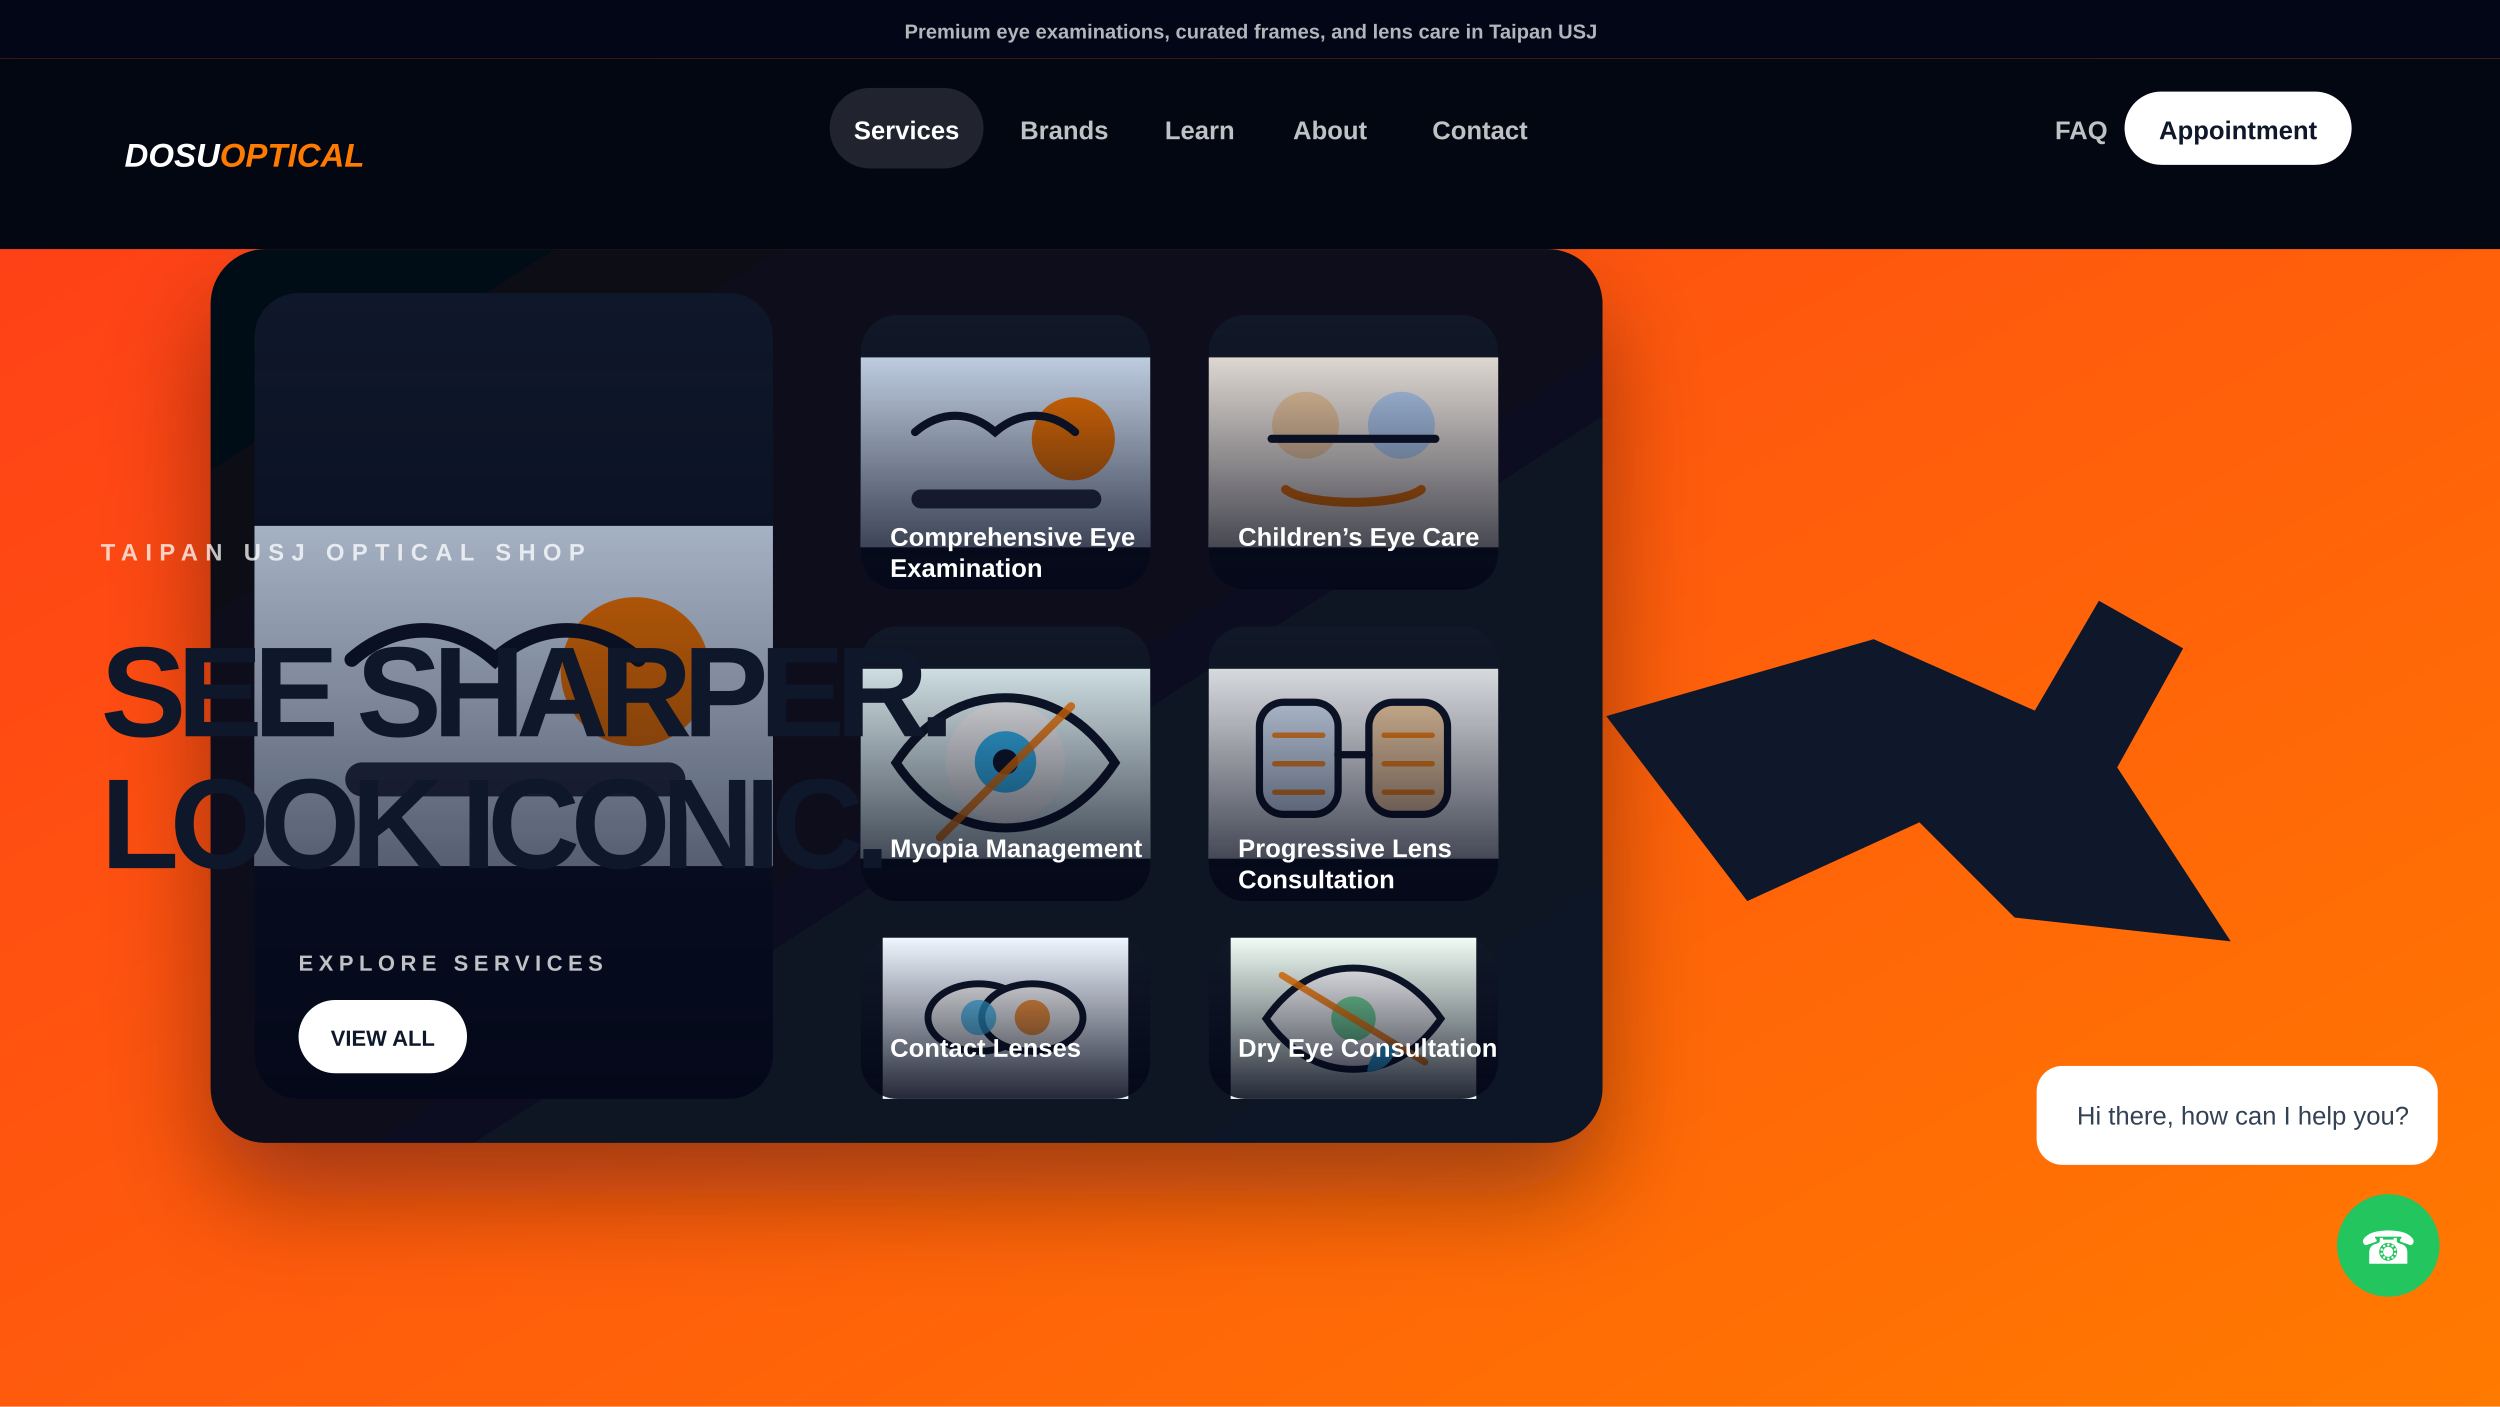
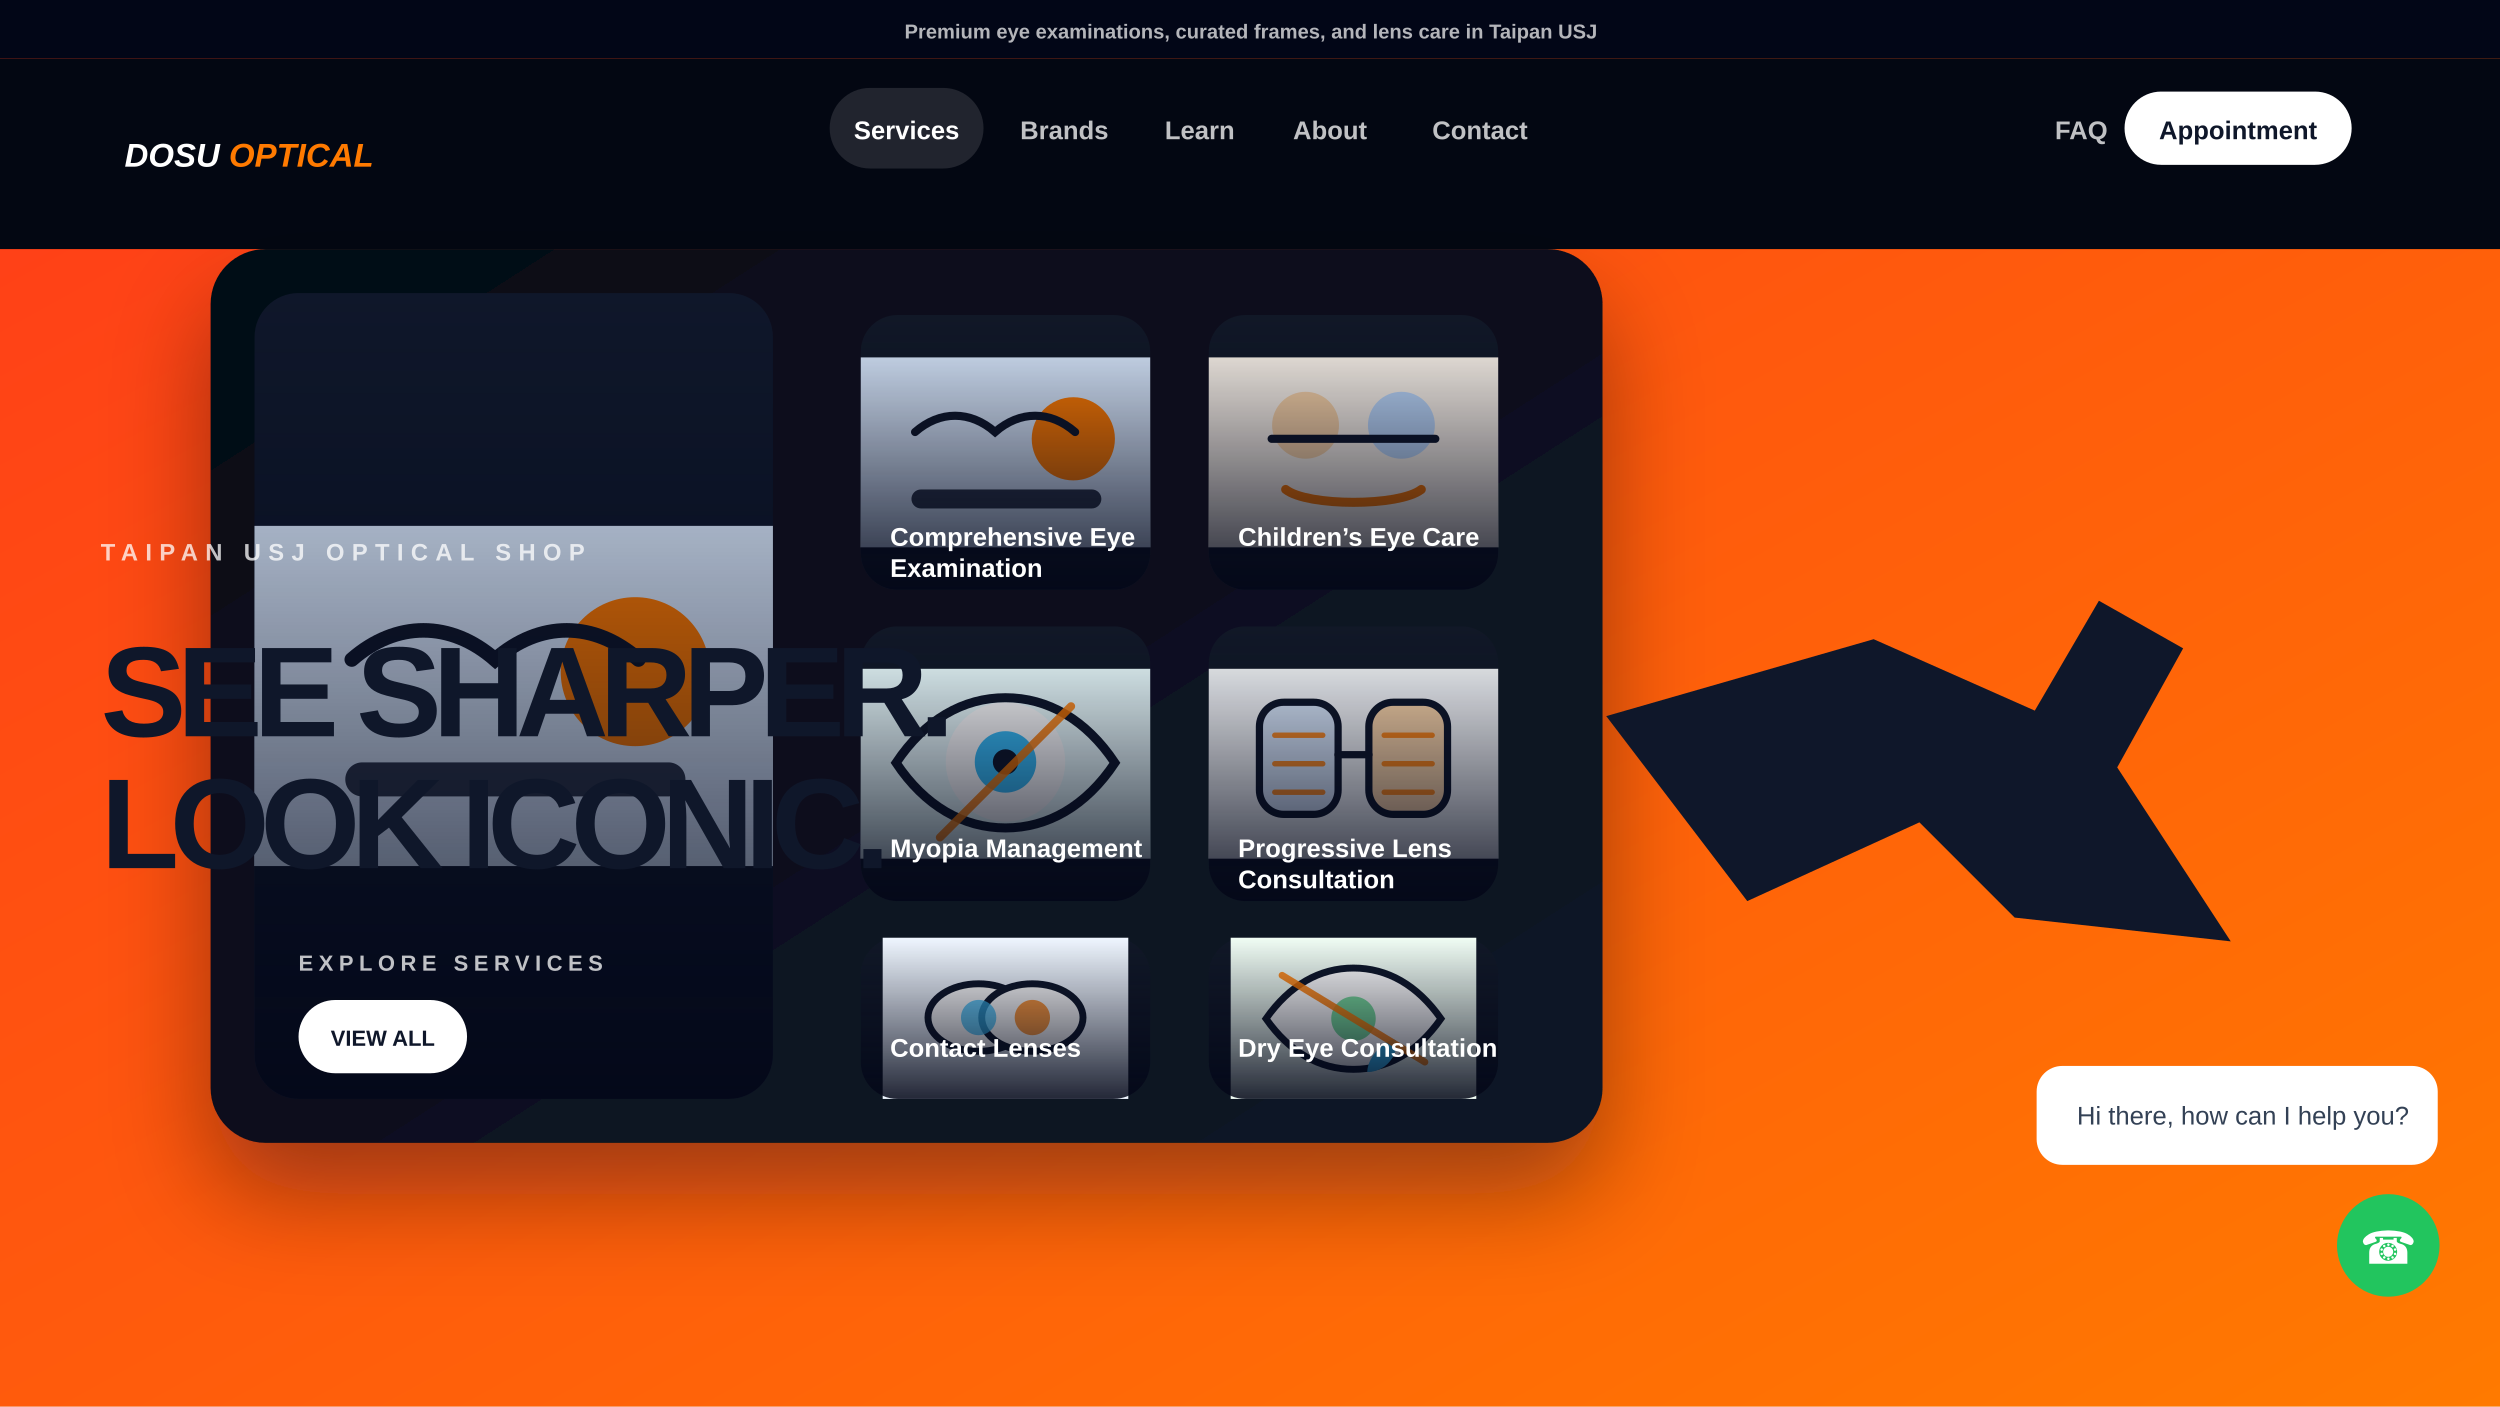
<svg xmlns="http://www.w3.org/2000/svg" viewBox="0 0 1365 768" role="img" aria-labelledby="title desc">
  <defs>
    <linearGradient id="page" x1="0" x2="1" y1="0" y2="1">
      <stop stop-color="#ff3b19" />
      <stop offset="1" stop-color="#ff7a00" />
    </linearGradient>
    <linearGradient id="dark" x1="0" x2="1" y1="0" y2="1">
      <stop stop-color="#050816" />
      <stop offset="1" stop-color="#111827" />
    </linearGradient>
    <linearGradient id="shade" x1="0" x2="0" y1="0" y2="1">
      <stop stop-color="#020617" stop-opacity="0" />
      <stop offset="1" stop-color="#020617" stop-opacity=".86" />
    </linearGradient>
    <filter id="shadow" x="-20%" y="-20%" width="140%" height="140%">
      <feDropShadow dx="0" dy="28" stdDeviation="28" flood-color="#020617" flood-opacity=".38" />
    </filter>
    <symbol id="eye-exam" viewBox="0 0 640 420">
      <rect width="640" height="420" fill="#dbeafe" />
      <circle cx="470" cy="180" r="92" fill="#ff7a00" />
      <path d="M120 165c55-48 122-48 177 0 55-48 122-48 177 0" fill="none" stroke="#0f172a" stroke-width="18" stroke-linecap="round" />
      <rect x="112" y="292" width="420" height="42" rx="21" fill="#0f172a" opacity=".85" />
    </symbol>
    <symbol id="child" viewBox="0 0 640 420">
      <rect width="640" height="420" fill="#fff7ed" />
      <circle cx="214" cy="150" r="74" fill="#fed7aa" />
      <circle cx="426" cy="150" r="74" fill="#bfdbfe" />
      <path d="M139 180h150M351 180h150M289 180h62" stroke="#0f172a" stroke-width="18" stroke-linecap="round" />
      <path d="M170 292c48 38 252 38 300 0" fill="none" stroke="#ff7a00" stroke-width="20" stroke-linecap="round" />
    </symbol>
    <symbol id="myopia" viewBox="0 0 640 420">
      <rect width="640" height="420" fill="#ecfeff" />
      <circle cx="320" cy="206" r="132" fill="#fff" />
      <circle cx="320" cy="206" r="68" fill="#38bdf8" />
      <circle cx="320" cy="206" r="28" fill="#0f172a" />
      <path d="M78 208c64-96 149-144 242-144s178 48 242 144c-64 96-149 144-242 144S142 304 78 208Z" fill="none" stroke="#0f172a" stroke-width="20" />
      <path d="M465 83 175 373" stroke="#ff7a00" stroke-width="18" stroke-linecap="round" opacity=".85" />
    </symbol>
    <symbol id="progressive" viewBox="0 0 640 420">
      <rect width="640" height="420" fill="#f8fafc" />
      <rect x="112" y="74" width="174" height="248" rx="54" fill="#dbeafe" stroke="#0f172a" stroke-width="16" />
      <rect x="354" y="74" width="174" height="248" rx="54" fill="#fed7aa" stroke="#0f172a" stroke-width="16" />
      <path d="M286 190h68" stroke="#0f172a" stroke-width="16" stroke-linecap="round" />
      <path d="M146 147h106M146 210h106M146 273h106M388 147h106M388 210h106M388 273h106" stroke="#ff7a00" stroke-width="12" stroke-linecap="round" opacity=".85" />
    </symbol>
    <symbol id="contacts" viewBox="0 0 640 420">
      <rect width="640" height="420" fill="#eff6ff" />
      <ellipse cx="250" cy="208" rx="132" ry="88" fill="#fff" stroke="#0f172a" stroke-width="18" />
      <ellipse cx="390" cy="208" rx="132" ry="88" fill="#fff" stroke="#0f172a" stroke-width="18" />
      <circle cx="250" cy="208" r="46" fill="#38bdf8" opacity=".75" />
      <circle cx="390" cy="208" r="46" fill="#ff7a00" opacity=".75" />
    </symbol>
    <symbol id="dry" viewBox="0 0 640 420">
      <rect width="640" height="420" fill="#f0fdf4" />
      <path d="M92 211c62-88 140-132 228-132s166 44 228 132c-62 88-140 132-228 132S154 299 92 211Z" fill="#fff" stroke="#0f172a" stroke-width="18" />
      <circle cx="320" cy="211" r="58" fill="#22c55e" opacity=".6" />
      <path d="M432 274c0 42-34 76-76 76 0-52 76-106 76-76Z" fill="#38bdf8" />
      <path d="M134 98 506 324" stroke="#ff7a00" stroke-width="18" stroke-linecap="round" opacity=".85" />
    </symbol>
  </defs>
  <rect width="1365" height="768" fill="url(#page)" />
  <rect y="0" width="1365" height="32" fill="#020617" />
  <text x="683" y="21" text-anchor="middle" font-family="Arial, sans-serif" font-size="11" font-weight="700" fill="#ffffff" opacity=".7">Premium eye examinations, curated frames, and lens care in Taipan USJ</text>
  <rect y="32" width="1365" height="104" fill="#030712" />
-   <text x="68" y="91" font-family="Arial, sans-serif" font-size="18" font-style="italic" font-weight="900" fill="#ffffff">DOSU<tspan fill="#ff7a00">OPTICAL</tspan>
+   <text x="68" y="91" font-family="Arial, sans-serif" font-size="18" font-style="italic" font-weight="900" fill="#ffffff">DOSU <tspan fill="#ff7a00">OPTICAL</tspan>
  </text>
  <rect x="453" y="48" width="84" height="44" rx="22" fill="#ffffff" opacity=".12" />
  <text x="495" y="76" text-anchor="middle" font-family="Arial, sans-serif" font-size="14" font-weight="800" fill="#fff">Services</text>
  <text x="557" y="76" font-family="Arial, sans-serif" font-size="14" font-weight="800" fill="#fff" opacity=".75">Brands</text>
  <text x="636" y="76" font-family="Arial, sans-serif" font-size="14" font-weight="800" fill="#fff" opacity=".75">Learn</text>
  <text x="706" y="76" font-family="Arial, sans-serif" font-size="14" font-weight="800" fill="#fff" opacity=".75">About</text>
  <text x="782" y="76" font-family="Arial, sans-serif" font-size="14" font-weight="800" fill="#fff" opacity=".75">Contact</text>
  <text x="1122" y="76" font-family="Arial, sans-serif" font-size="14" font-weight="800" fill="#fff" opacity=".75">FAQ</text>
  <rect x="1160" y="50" width="124" height="40" rx="20" fill="#fff" />
  <text x="1222" y="76" text-anchor="middle" font-family="Arial, sans-serif" font-size="14" font-weight="900" fill="#0f172a">Appointment</text>
  <rect x="115" y="136" width="760" height="488" rx="30" fill="url(#dark)" filter="url(#shadow)" />
  <rect x="139" y="160" width="283" height="440" rx="24" fill="#0f172a" />
  <use href="#eye-exam" x="139" y="160" width="283" height="440" preserveAspectRatio="xMidYMid slice" />
  <rect x="139" y="160" width="283" height="440" rx="24" fill="url(#shade)" />
  <text x="163" y="530" font-family="Arial, sans-serif" font-size="12" font-weight="900" letter-spacing="3" fill="#fff" opacity=".75">EXPLORE SERVICES</text>
  <rect x="163" y="546" width="92" height="40" rx="20" fill="#fff" />
  <text x="209" y="571" text-anchor="middle" font-family="Arial, sans-serif" font-size="12" font-weight="900" fill="#0f172a">VIEW ALL</text>
  <g font-family="Arial, sans-serif" font-size="14" font-weight="900" fill="#fff">
    <g transform="translate(470 172)">
      <rect width="158" height="150" rx="20" fill="#111827" />
      <use href="#eye-exam" width="158" height="150" preserveAspectRatio="xMidYMid slice" />
      <rect width="158" height="150" rx="20" fill="url(#shade)" />
      <text x="16" y="126">Comprehensive Eye</text>
      <text x="16" y="143">Examination</text>
    </g>
    <g transform="translate(660 172)">
      <rect width="158" height="150" rx="20" fill="#111827" />
      <use href="#child" width="158" height="150" preserveAspectRatio="xMidYMid slice" />
      <rect width="158" height="150" rx="20" fill="url(#shade)" />
      <text x="16" y="126">Children’s Eye Care</text>
    </g>
    <g transform="translate(470 342)">
      <rect width="158" height="150" rx="20" fill="#111827" />
      <use href="#myopia" width="158" height="150" preserveAspectRatio="xMidYMid slice" />
      <rect width="158" height="150" rx="20" fill="url(#shade)" />
      <text x="16" y="126">Myopia Management</text>
    </g>
    <g transform="translate(660 342)">
      <rect width="158" height="150" rx="20" fill="#111827" />
      <use href="#progressive" width="158" height="150" preserveAspectRatio="xMidYMid slice" />
      <rect width="158" height="150" rx="20" fill="url(#shade)" />
      <text x="16" y="126">Progressive Lens</text>
      <text x="16" y="143">Consultation</text>
    </g>
    <g transform="translate(470 512)">
      <rect width="158" height="88" rx="20" fill="#111827" />
      <use href="#contacts" width="158" height="88" preserveAspectRatio="xMidYMid slice" />
      <rect width="158" height="88" rx="20" fill="url(#shade)" />
      <text x="16" y="65">Contact Lenses</text>
    </g>
    <g transform="translate(660 512)">
      <rect width="158" height="88" rx="20" fill="#111827" />
      <use href="#dry" width="158" height="88" preserveAspectRatio="xMidYMid slice" />
      <rect width="158" height="88" rx="20" fill="url(#shade)" />
      <text x="16" y="65">Dry Eye Consultation</text>
    </g>
  </g>
  <text x="55" y="306" font-family="Arial, sans-serif" font-size="13" font-weight="900" letter-spacing="4" fill="#fff" opacity=".75">TAIPAN USJ OPTICAL SHOP</text>
  <text x="55" y="402" font-family="Arial, sans-serif" font-size="70" font-weight="900" letter-spacing="-5" fill="#0f172a">SEE SHARPER.</text>
  <text x="55" y="474" font-family="Arial, sans-serif" font-size="70" font-weight="900" letter-spacing="-5" fill="#0f172a">LOOK ICONIC.</text>
  <path d="M877 391l146-42 88 39 35-60 46 26-36 65 62 95-118-13-52-52-94 43-77-101Z" fill="#0f172a" />
  <rect x="1112" y="582" width="219" height="54" rx="14" fill="#fff" />
  <text x="1134" y="614" font-family="Arial, sans-serif" font-size="14" fill="#334155">Hi there, how can I help you?</text>
  <circle cx="1304" cy="680" r="28" fill="#22c55e" />
  <text x="1304" y="690" text-anchor="middle" font-family="Arial, sans-serif" font-size="25" fill="#fff">☎</text>
</svg>
